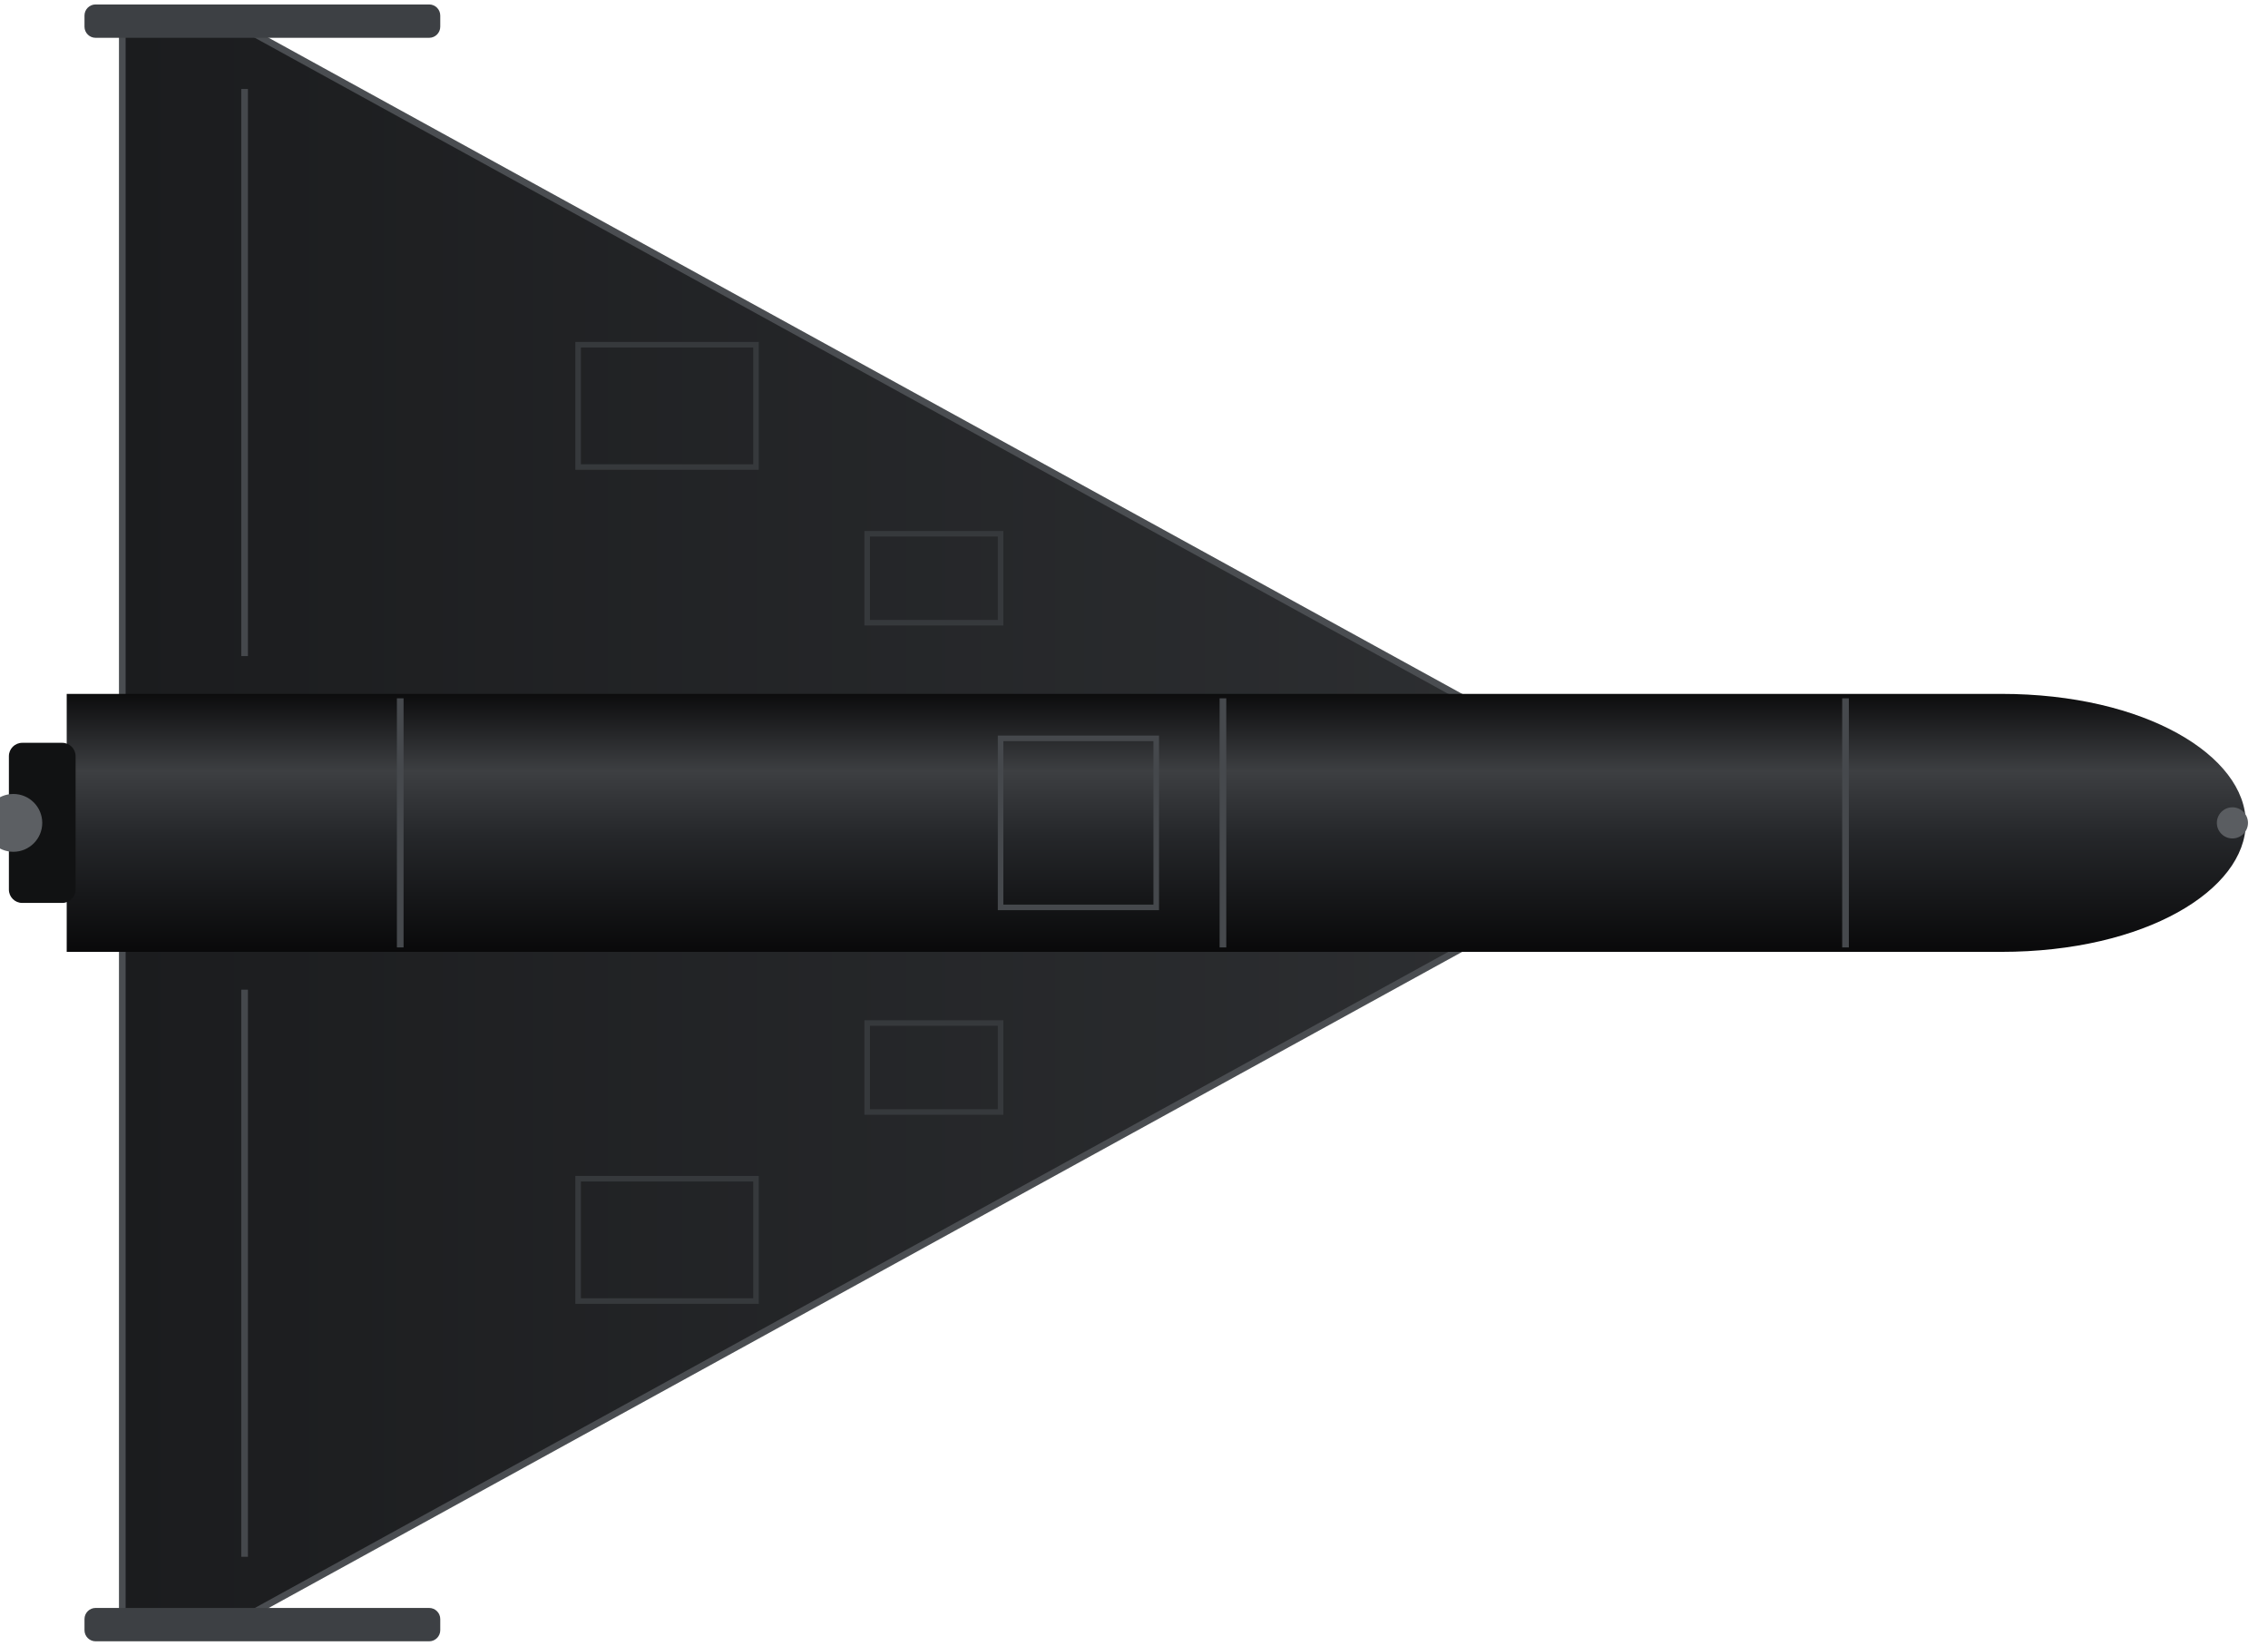
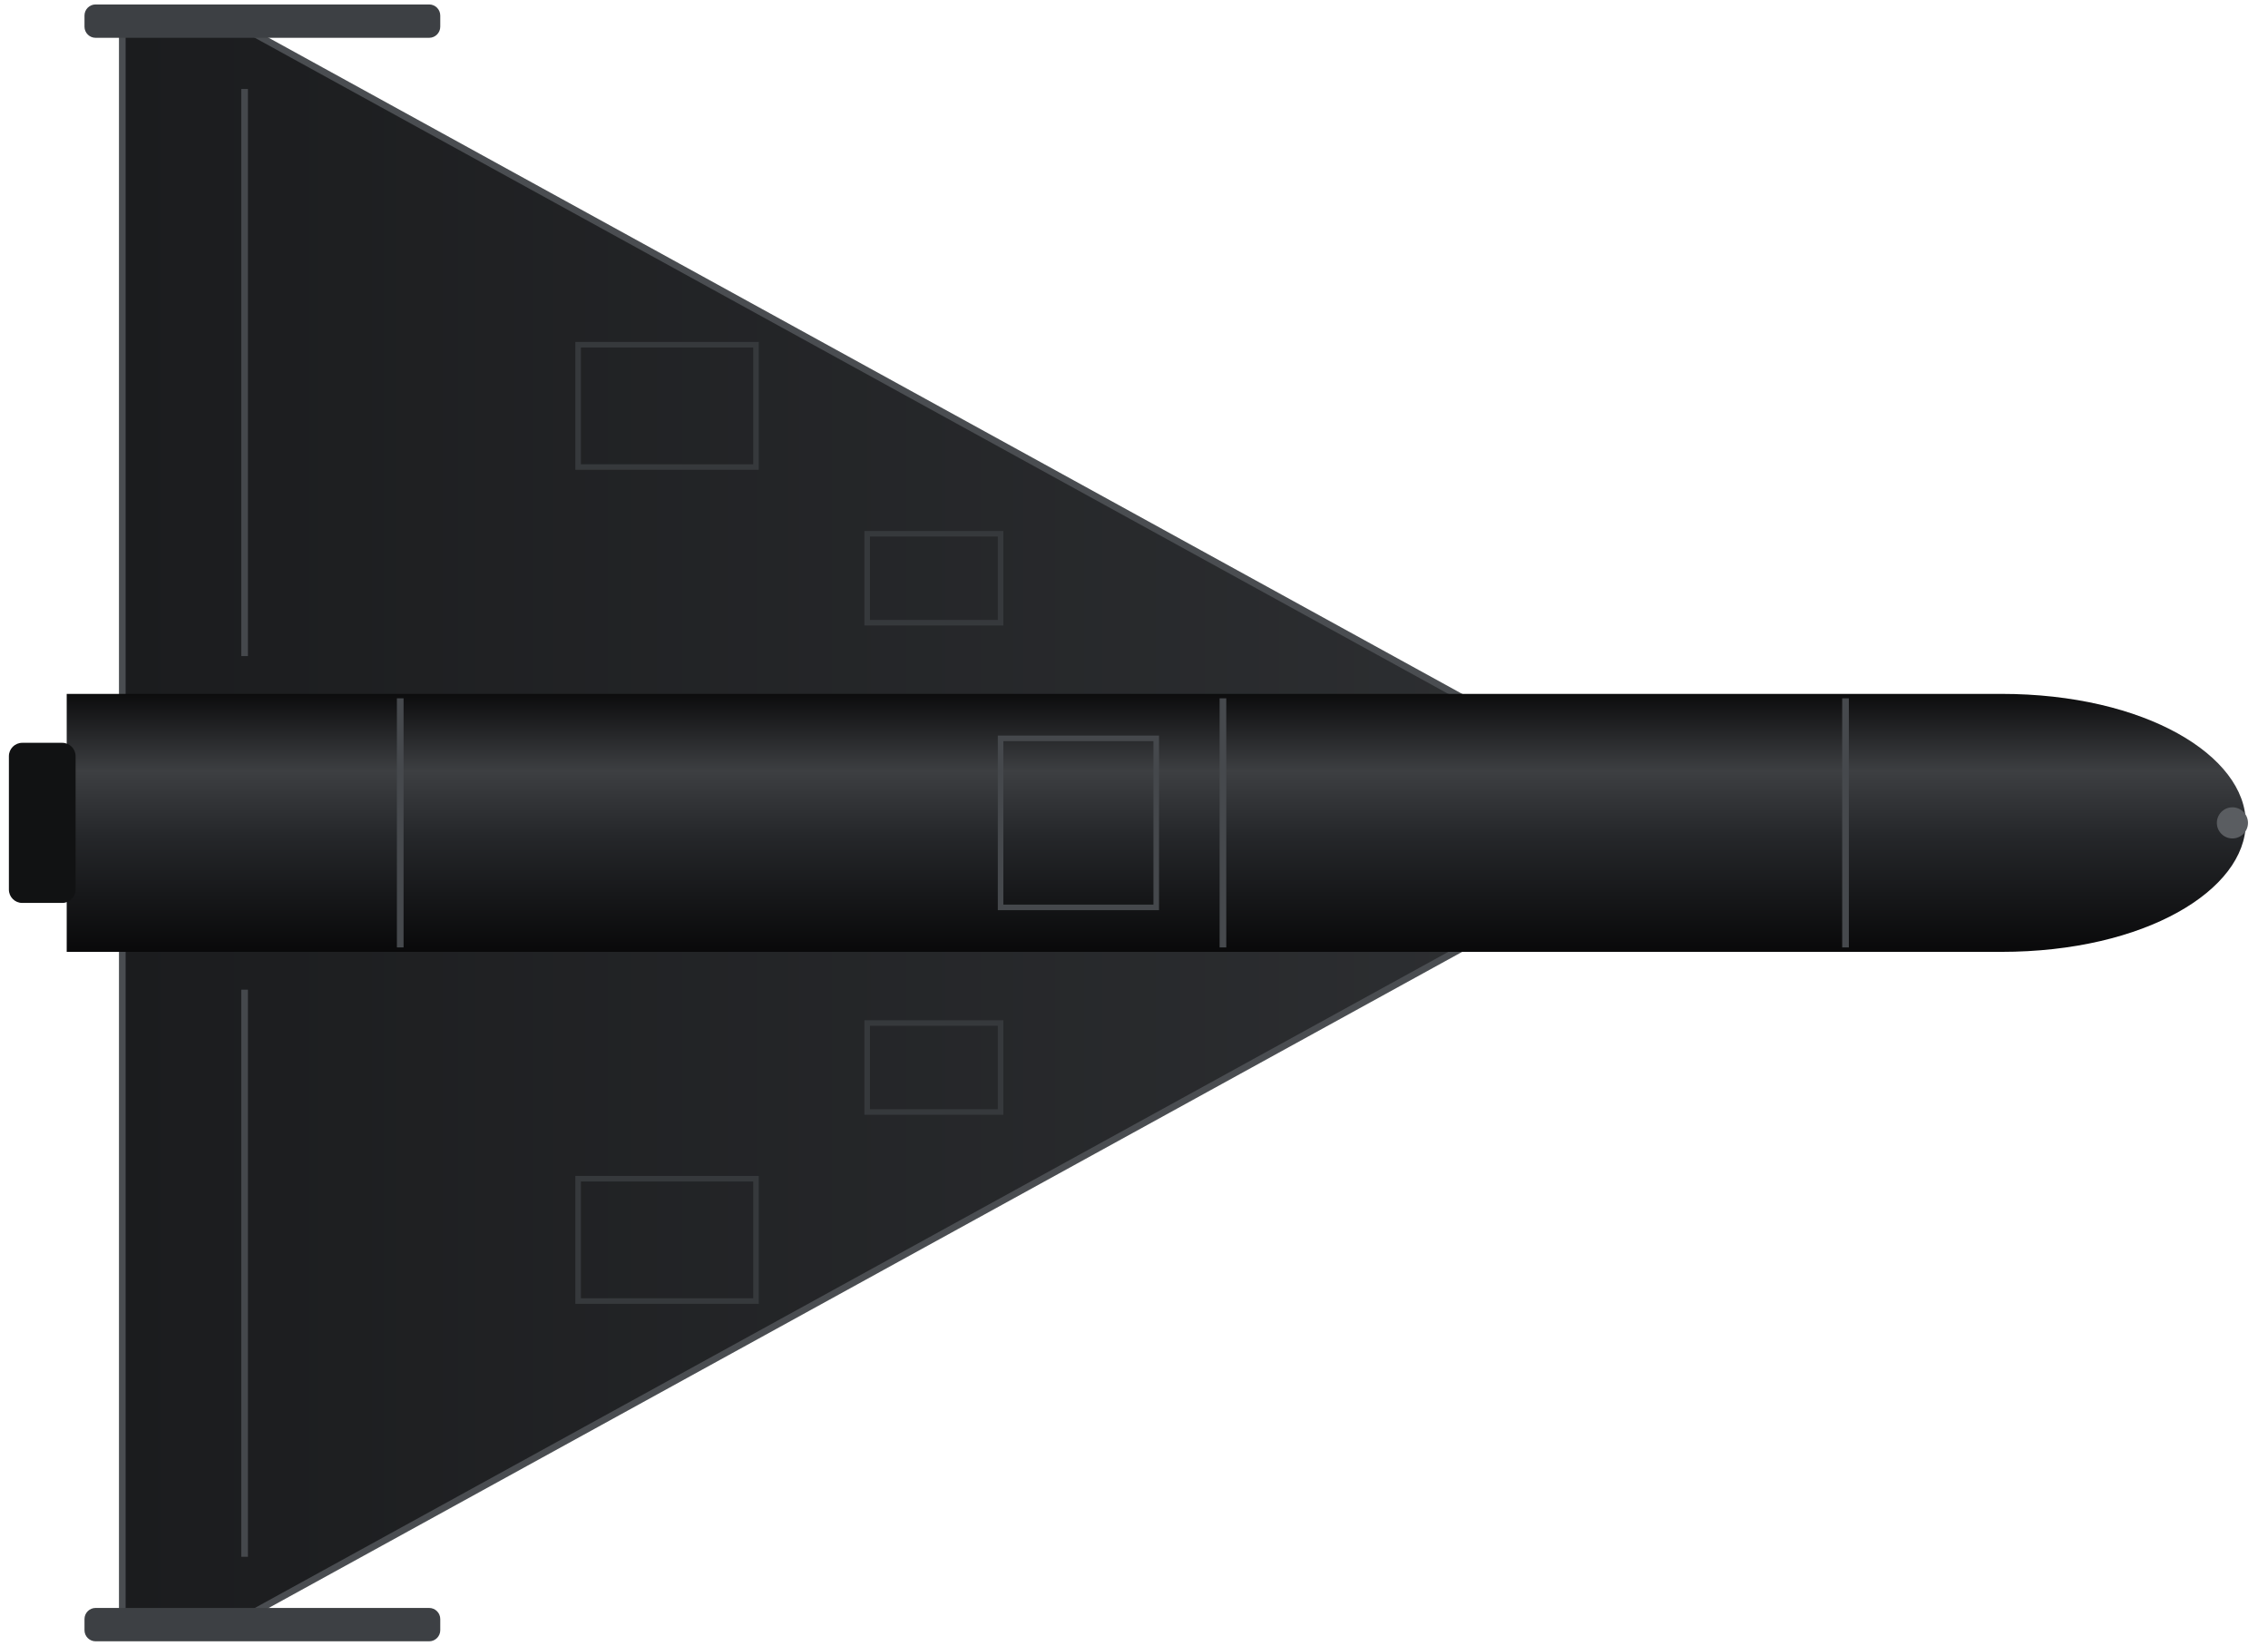
<svg xmlns="http://www.w3.org/2000/svg" viewBox="-510 -370 1020 740">
  <defs>
    <linearGradient id="fus" x1="0" y1="-58" x2="0" y2="58" gradientUnits="userSpaceOnUse">
      <stop offset="0" stop-color="#0c0c0d" />
      <stop offset="0.3" stop-color="#3d3f42" />
      <stop offset="0.55" stop-color="#25272a" />
      <stop offset="1" stop-color="#09090a" />
    </linearGradient>
    <linearGradient id="wing" x1="250" y1="0" x2="-455" y2="0" gradientUnits="userSpaceOnUse">
      <stop offset="0" stop-color="#2f3134" />
      <stop offset="1" stop-color="#1b1c1e" />
    </linearGradient>
  </defs>
  <path d="M 250 0 L -405 -360 L -455 -360 L -455 360 L -405 360 Z" fill="url(#wing)" stroke="#4a4d51" stroke-width="3" stroke-linejoin="round" />
  <path d="M -400 -330 L -400 -75 M -400 75 L -400 330" stroke="#45484c" stroke-width="3" />
  <g fill="none" stroke="#36393c" stroke-width="2.5">
    <rect x="-250" y="-215" width="80" height="55" />
    <rect x="-250" y="160" width="80" height="55" />
    <rect x="-120" y="-130" width="60" height="40" />
    <rect x="-120" y="90" width="60" height="40" />
  </g>
  <rect x="-472" y="-368" width="160" height="15" rx="5" fill="#3d4044" />
  <rect x="-472" y="353" width="160" height="15" rx="5" fill="#3d4044" />
  <path d="M -480 -58 L 390 -58 C 455 -58 500 -30 500 0 C 500 30 455 58 390 58 L -480 58 Z" fill="url(#fus)" />
  <g stroke="#46494d" stroke-width="3">
    <line x1="320" y1="-56" x2="320" y2="56" />
    <line x1="40" y1="-56" x2="40" y2="56" />
    <line x1="-330" y1="-56" x2="-330" y2="56" />
  </g>
  <rect x="-60" y="-38" width="70" height="76" fill="none" stroke="#45484c" stroke-width="2.5" />
  <circle cx="494" cy="0" r="7" fill="#5a5d61" />
  <rect x="-506" y="-36" width="30" height="72" rx="6" fill="#111213" />
-   <circle cx="-504" cy="0" r="13" fill="#5c5f63" />
</svg>
